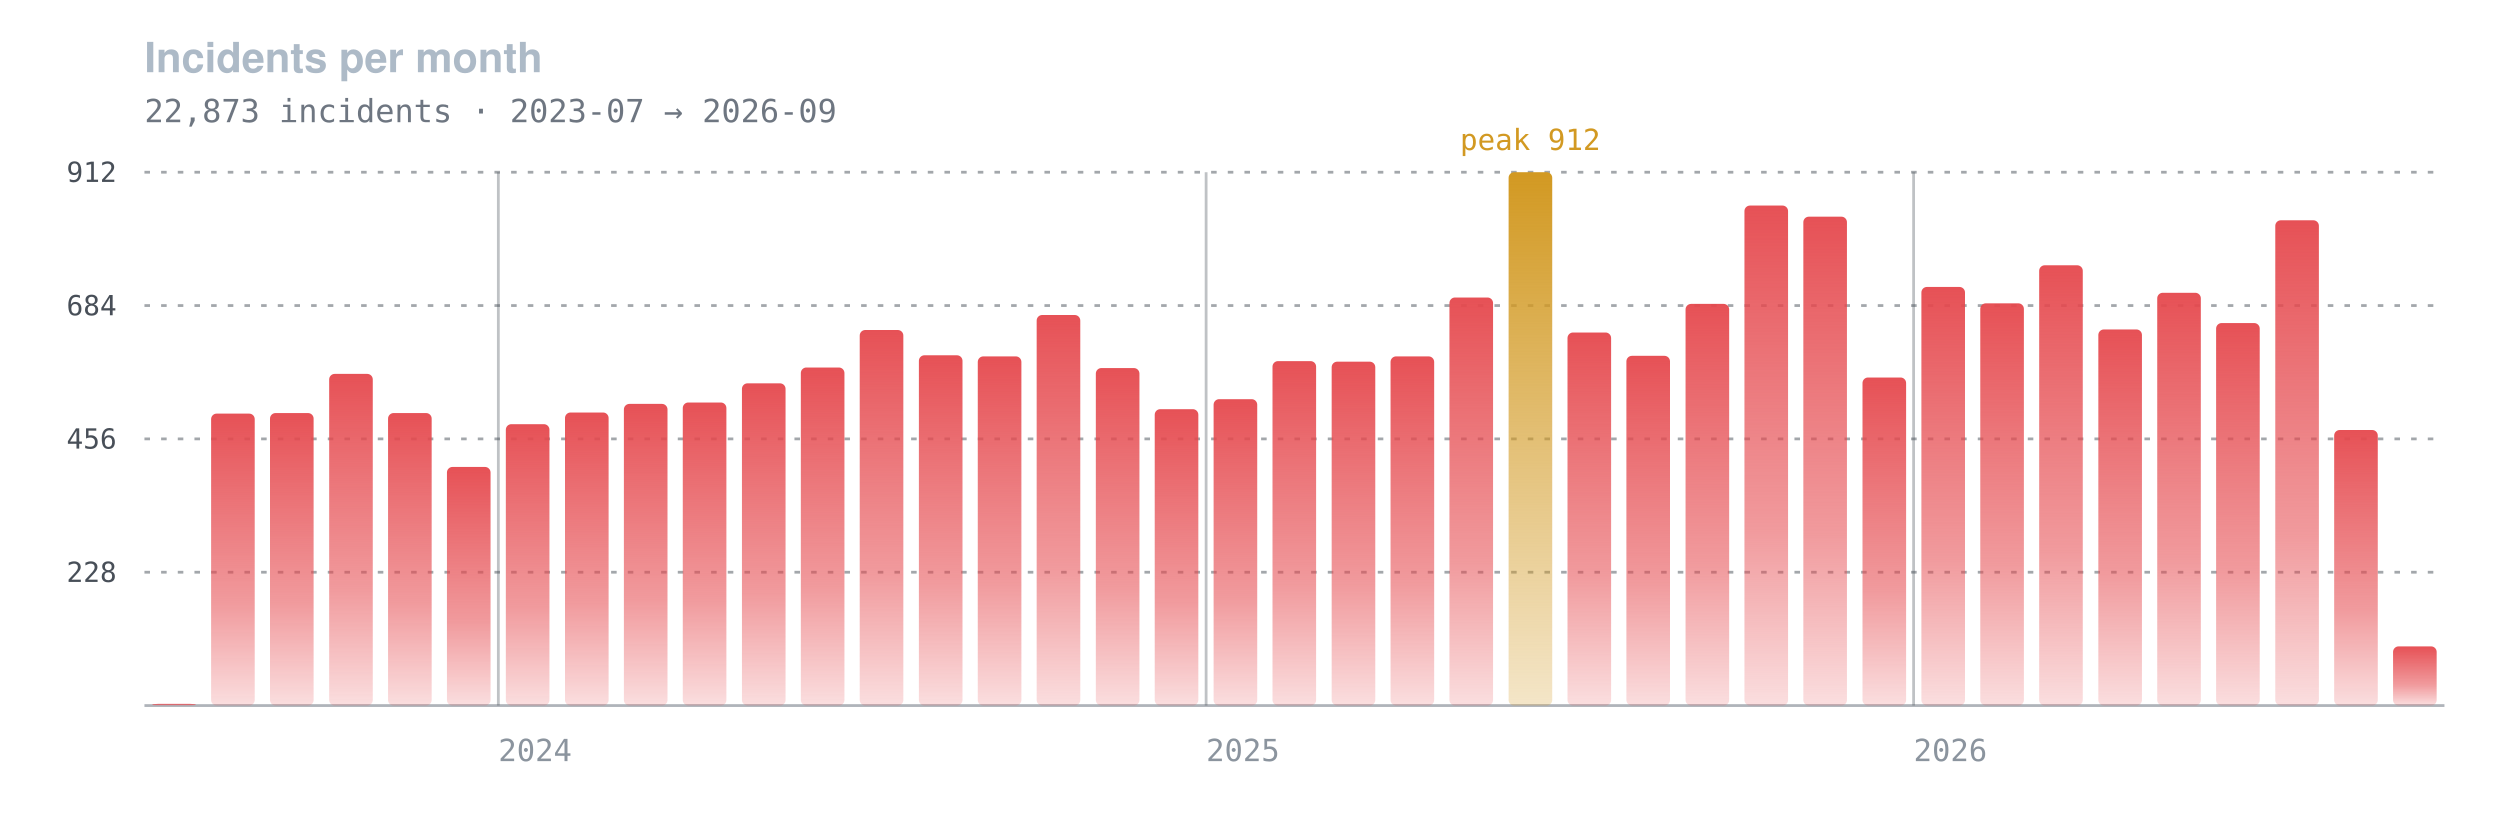
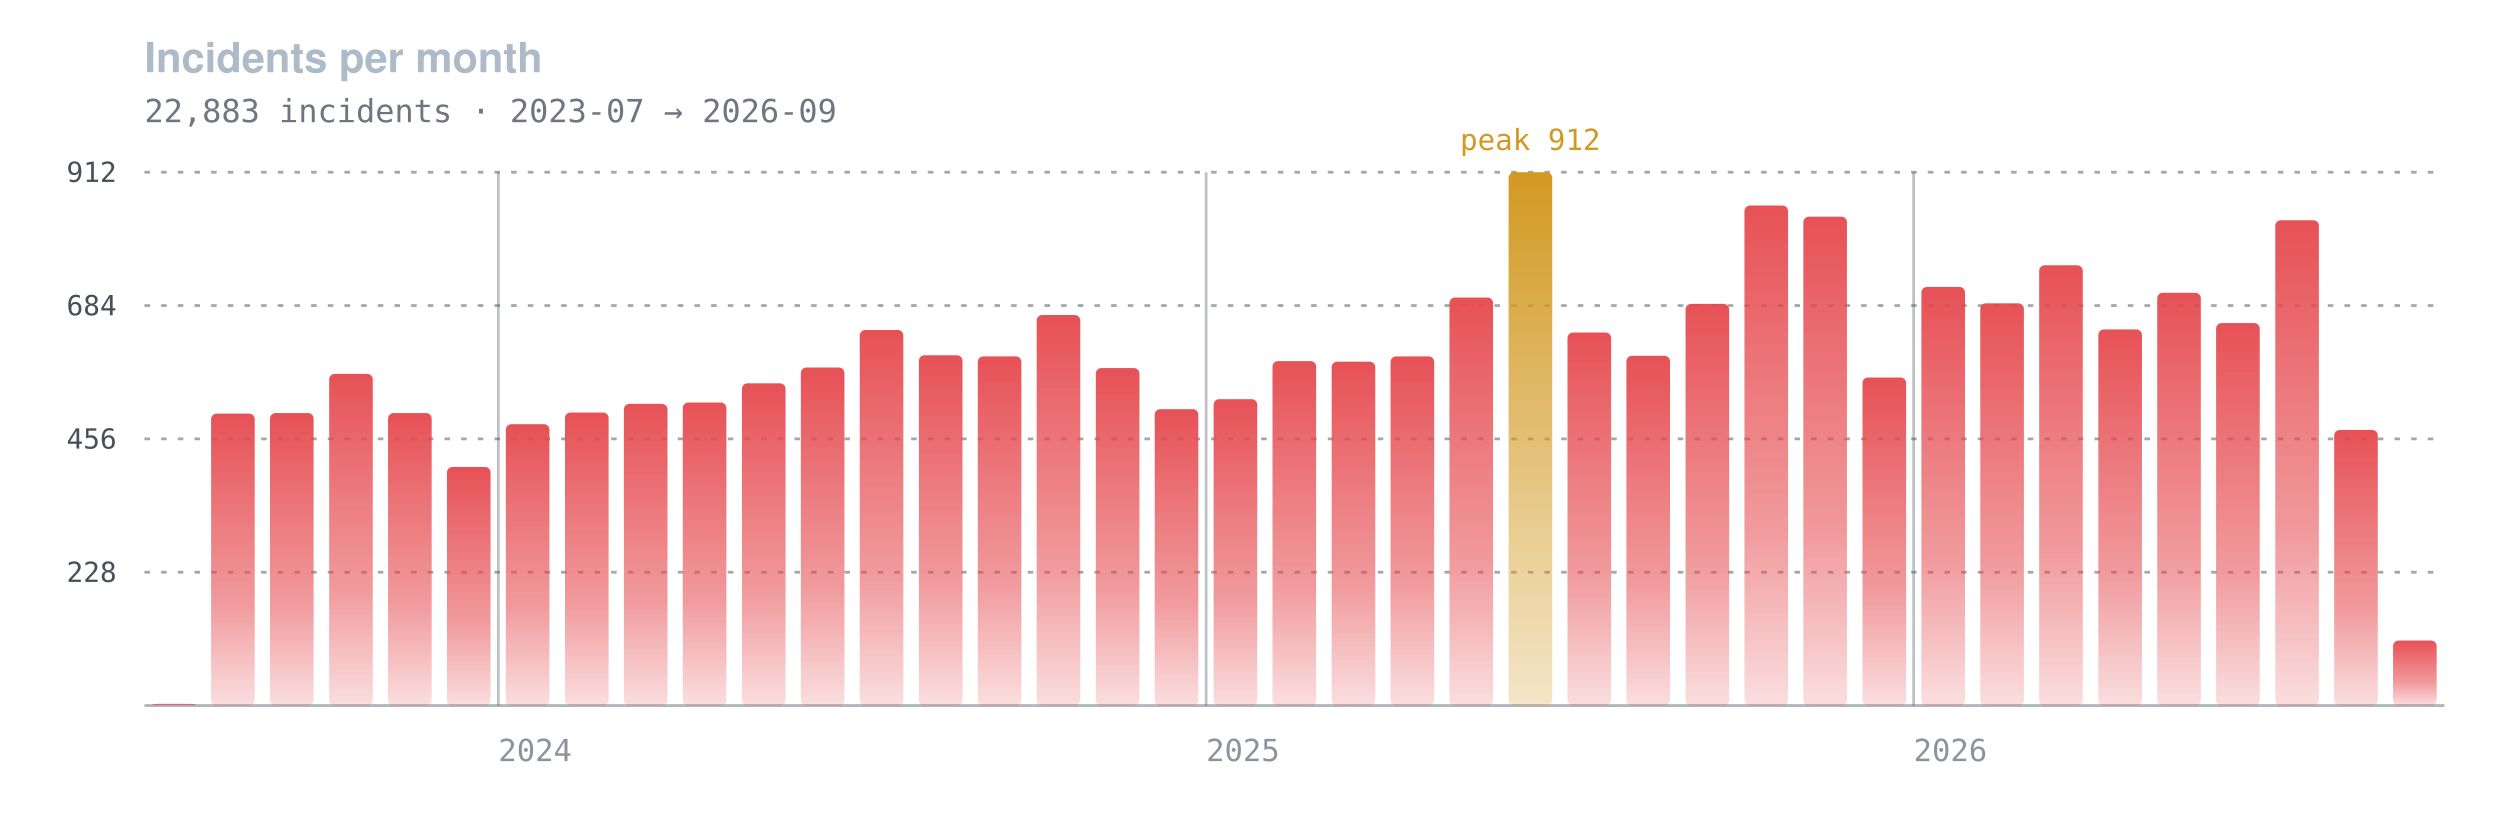
<svg xmlns="http://www.w3.org/2000/svg" viewBox="0 0 900 300" width="900" height="300" role="img">
  <defs>
    <linearGradient id="bg" x1="0" y1="0" x2="0" y2="1">
      <stop offset="0%" stop-color="#e5484d" stop-opacity="0.95" />
      <stop offset="65%" stop-color="#e5484d" stop-opacity="0.55" />
      <stop offset="100%" stop-color="#e5484d" stop-opacity="0.18" />
    </linearGradient>
    <linearGradient id="pk" x1="0" y1="0" x2="0" y2="1">
      <stop offset="0%" stop-color="#d29922" stop-opacity="1" />
      <stop offset="100%" stop-color="#d29922" stop-opacity="0.25" />
    </linearGradient>
  </defs>
  <text x="52" y="26" fill="#adbac7" font-size="15" font-family="-apple-system,BlinkMacSystemFont,Segoe UI,Helvetica,Arial,sans-serif" font-weight="600">Incidents per month</text>
-   <text x="52" y="44" fill="#6e7681" font-size="11.5" font-family="ui-monospace,SFMono-Regular,Menlo,Consolas,monospace">22,873 incidents · 2023-07 → 2026-09</text>
+   <text x="52" y="44" fill="#6e7681" font-size="11.5" font-family="ui-monospace,SFMono-Regular,Menlo,Consolas,monospace">22,883 incidents · 2023-07 → 2026-09</text>
  <line x1="52" y1="206.0" x2="880" y2="206.0" stroke="#484f58" stroke-width="1" stroke-dasharray="2 4" opacity="0.5" />
  <text x="42" y="209.5" fill="#484f58" font-size="10" font-family="ui-monospace,SFMono-Regular,Menlo,Consolas,monospace" text-anchor="end">228</text>
  <line x1="52" y1="158.0" x2="880" y2="158.0" stroke="#484f58" stroke-width="1" stroke-dasharray="2 4" opacity="0.5" />
  <text x="42" y="161.5" fill="#484f58" font-size="10" font-family="ui-monospace,SFMono-Regular,Menlo,Consolas,monospace" text-anchor="end">456</text>
  <line x1="52" y1="110.0" x2="880" y2="110.0" stroke="#484f58" stroke-width="1" stroke-dasharray="2 4" opacity="0.5" />
  <text x="42" y="113.5" fill="#484f58" font-size="10" font-family="ui-monospace,SFMono-Regular,Menlo,Consolas,monospace" text-anchor="end">684</text>
  <line x1="52" y1="62.0" x2="880" y2="62.0" stroke="#484f58" stroke-width="1" stroke-dasharray="2 4" opacity="0.5" />
  <text x="42" y="65.5" fill="#484f58" font-size="10" font-family="ui-monospace,SFMono-Regular,Menlo,Consolas,monospace" text-anchor="end">912</text>
  <line x1="52" y1="254" x2="880" y2="254" stroke="#6e7681" stroke-width="1" opacity="0.55" />
  <rect x="54.8" y="253.4" width="15.7" height="0.6" rx="2" fill="url(#bg)" />
  <rect x="76.0" y="148.9" width="15.7" height="105.1" rx="2" fill="url(#bg)" />
  <rect x="97.2" y="148.7" width="15.7" height="105.3" rx="2" fill="url(#bg)" />
  <rect x="118.5" y="134.6" width="15.7" height="119.4" rx="2" fill="url(#bg)" />
  <rect x="139.7" y="148.7" width="15.7" height="105.3" rx="2" fill="url(#bg)" />
  <rect x="160.9" y="168.1" width="15.7" height="85.9" rx="2" fill="url(#bg)" />
  <rect x="182.1" y="152.7" width="15.7" height="101.3" rx="2" fill="url(#bg)" />
  <line x1="179.4" y1="62" x2="179.4" y2="254" stroke="#484f58" stroke-width="1" opacity="0.35" />
  <text x="179.4" y="274" fill="#8b949e" font-size="11" font-family="ui-monospace,SFMono-Regular,Menlo,Consolas,monospace">2024</text>
  <rect x="203.4" y="148.5" width="15.7" height="105.5" rx="2" fill="url(#bg)" />
  <rect x="224.6" y="145.4" width="15.7" height="108.6" rx="2" fill="url(#bg)" />
  <rect x="245.8" y="144.9" width="15.7" height="109.1" rx="2" fill="url(#bg)" />
  <rect x="267.1" y="138.0" width="15.7" height="116.0" rx="2" fill="url(#bg)" />
  <rect x="288.3" y="132.3" width="15.7" height="121.7" rx="2" fill="url(#bg)" />
  <rect x="309.5" y="118.8" width="15.7" height="135.2" rx="2" fill="url(#bg)" />
  <rect x="330.8" y="127.9" width="15.7" height="126.1" rx="2" fill="url(#bg)" />
  <rect x="352.0" y="128.3" width="15.7" height="125.7" rx="2" fill="url(#bg)" />
  <rect x="373.2" y="113.4" width="15.7" height="140.6" rx="2" fill="url(#bg)" />
  <rect x="394.5" y="132.5" width="15.7" height="121.5" rx="2" fill="url(#bg)" />
  <rect x="415.7" y="147.3" width="15.7" height="106.7" rx="2" fill="url(#bg)" />
  <rect x="436.9" y="143.7" width="15.7" height="110.3" rx="2" fill="url(#bg)" />
  <line x1="434.2" y1="62" x2="434.2" y2="254" stroke="#484f58" stroke-width="1" opacity="0.35" />
  <text x="434.2" y="274" fill="#8b949e" font-size="11" font-family="ui-monospace,SFMono-Regular,Menlo,Consolas,monospace">2025</text>
  <rect x="458.1" y="130.0" width="15.7" height="124.0" rx="2" fill="url(#bg)" />
  <rect x="479.4" y="130.2" width="15.7" height="123.8" rx="2" fill="url(#bg)" />
  <rect x="500.6" y="128.3" width="15.7" height="125.7" rx="2" fill="url(#bg)" />
  <rect x="521.8" y="107.1" width="15.7" height="146.9" rx="2" fill="url(#bg)" />
  <rect x="543.1" y="62.0" width="15.7" height="192.0" rx="2" fill="url(#pk)" />
  <rect x="564.3" y="119.7" width="15.7" height="134.3" rx="2" fill="url(#bg)" />
  <rect x="585.5" y="128.1" width="15.7" height="125.9" rx="2" fill="url(#bg)" />
  <rect x="606.8" y="109.4" width="15.7" height="144.6" rx="2" fill="url(#bg)" />
  <rect x="628.0" y="74.0" width="15.7" height="180.0" rx="2" fill="url(#bg)" />
  <rect x="649.2" y="78.0" width="15.7" height="176.0" rx="2" fill="url(#bg)" />
  <rect x="670.5" y="135.9" width="15.7" height="118.1" rx="2" fill="url(#bg)" />
  <rect x="691.7" y="103.3" width="15.7" height="150.7" rx="2" fill="url(#bg)" />
  <line x1="688.9" y1="62" x2="688.9" y2="254" stroke="#484f58" stroke-width="1" opacity="0.35" />
  <text x="688.9" y="274" fill="#8b949e" font-size="11" font-family="ui-monospace,SFMono-Regular,Menlo,Consolas,monospace">2026</text>
  <rect x="712.9" y="109.2" width="15.7" height="144.8" rx="2" fill="url(#bg)" />
  <rect x="734.1" y="95.5" width="15.7" height="158.5" rx="2" fill="url(#bg)" />
  <rect x="755.4" y="118.6" width="15.7" height="135.4" rx="2" fill="url(#bg)" />
  <rect x="776.6" y="105.4" width="15.7" height="148.6" rx="2" fill="url(#bg)" />
  <rect x="797.8" y="116.3" width="15.7" height="137.7" rx="2" fill="url(#bg)" />
  <rect x="819.1" y="79.3" width="15.7" height="174.7" rx="2" fill="url(#bg)" />
  <rect x="840.3" y="154.8" width="15.7" height="99.2" rx="2" fill="url(#bg)" />
-   <rect x="861.5" y="232.7" width="15.7" height="21.3" rx="2" fill="url(#bg)" />
+   <rect x="861.5" y="230.6" width="15.7" height="23.4" rx="2" fill="url(#bg)" />
  <text x="550.9" y="54.0" fill="#d29922" font-size="10.5" font-family="ui-monospace,SFMono-Regular,Menlo,Consolas,monospace" text-anchor="middle">peak 912</text>
</svg>
